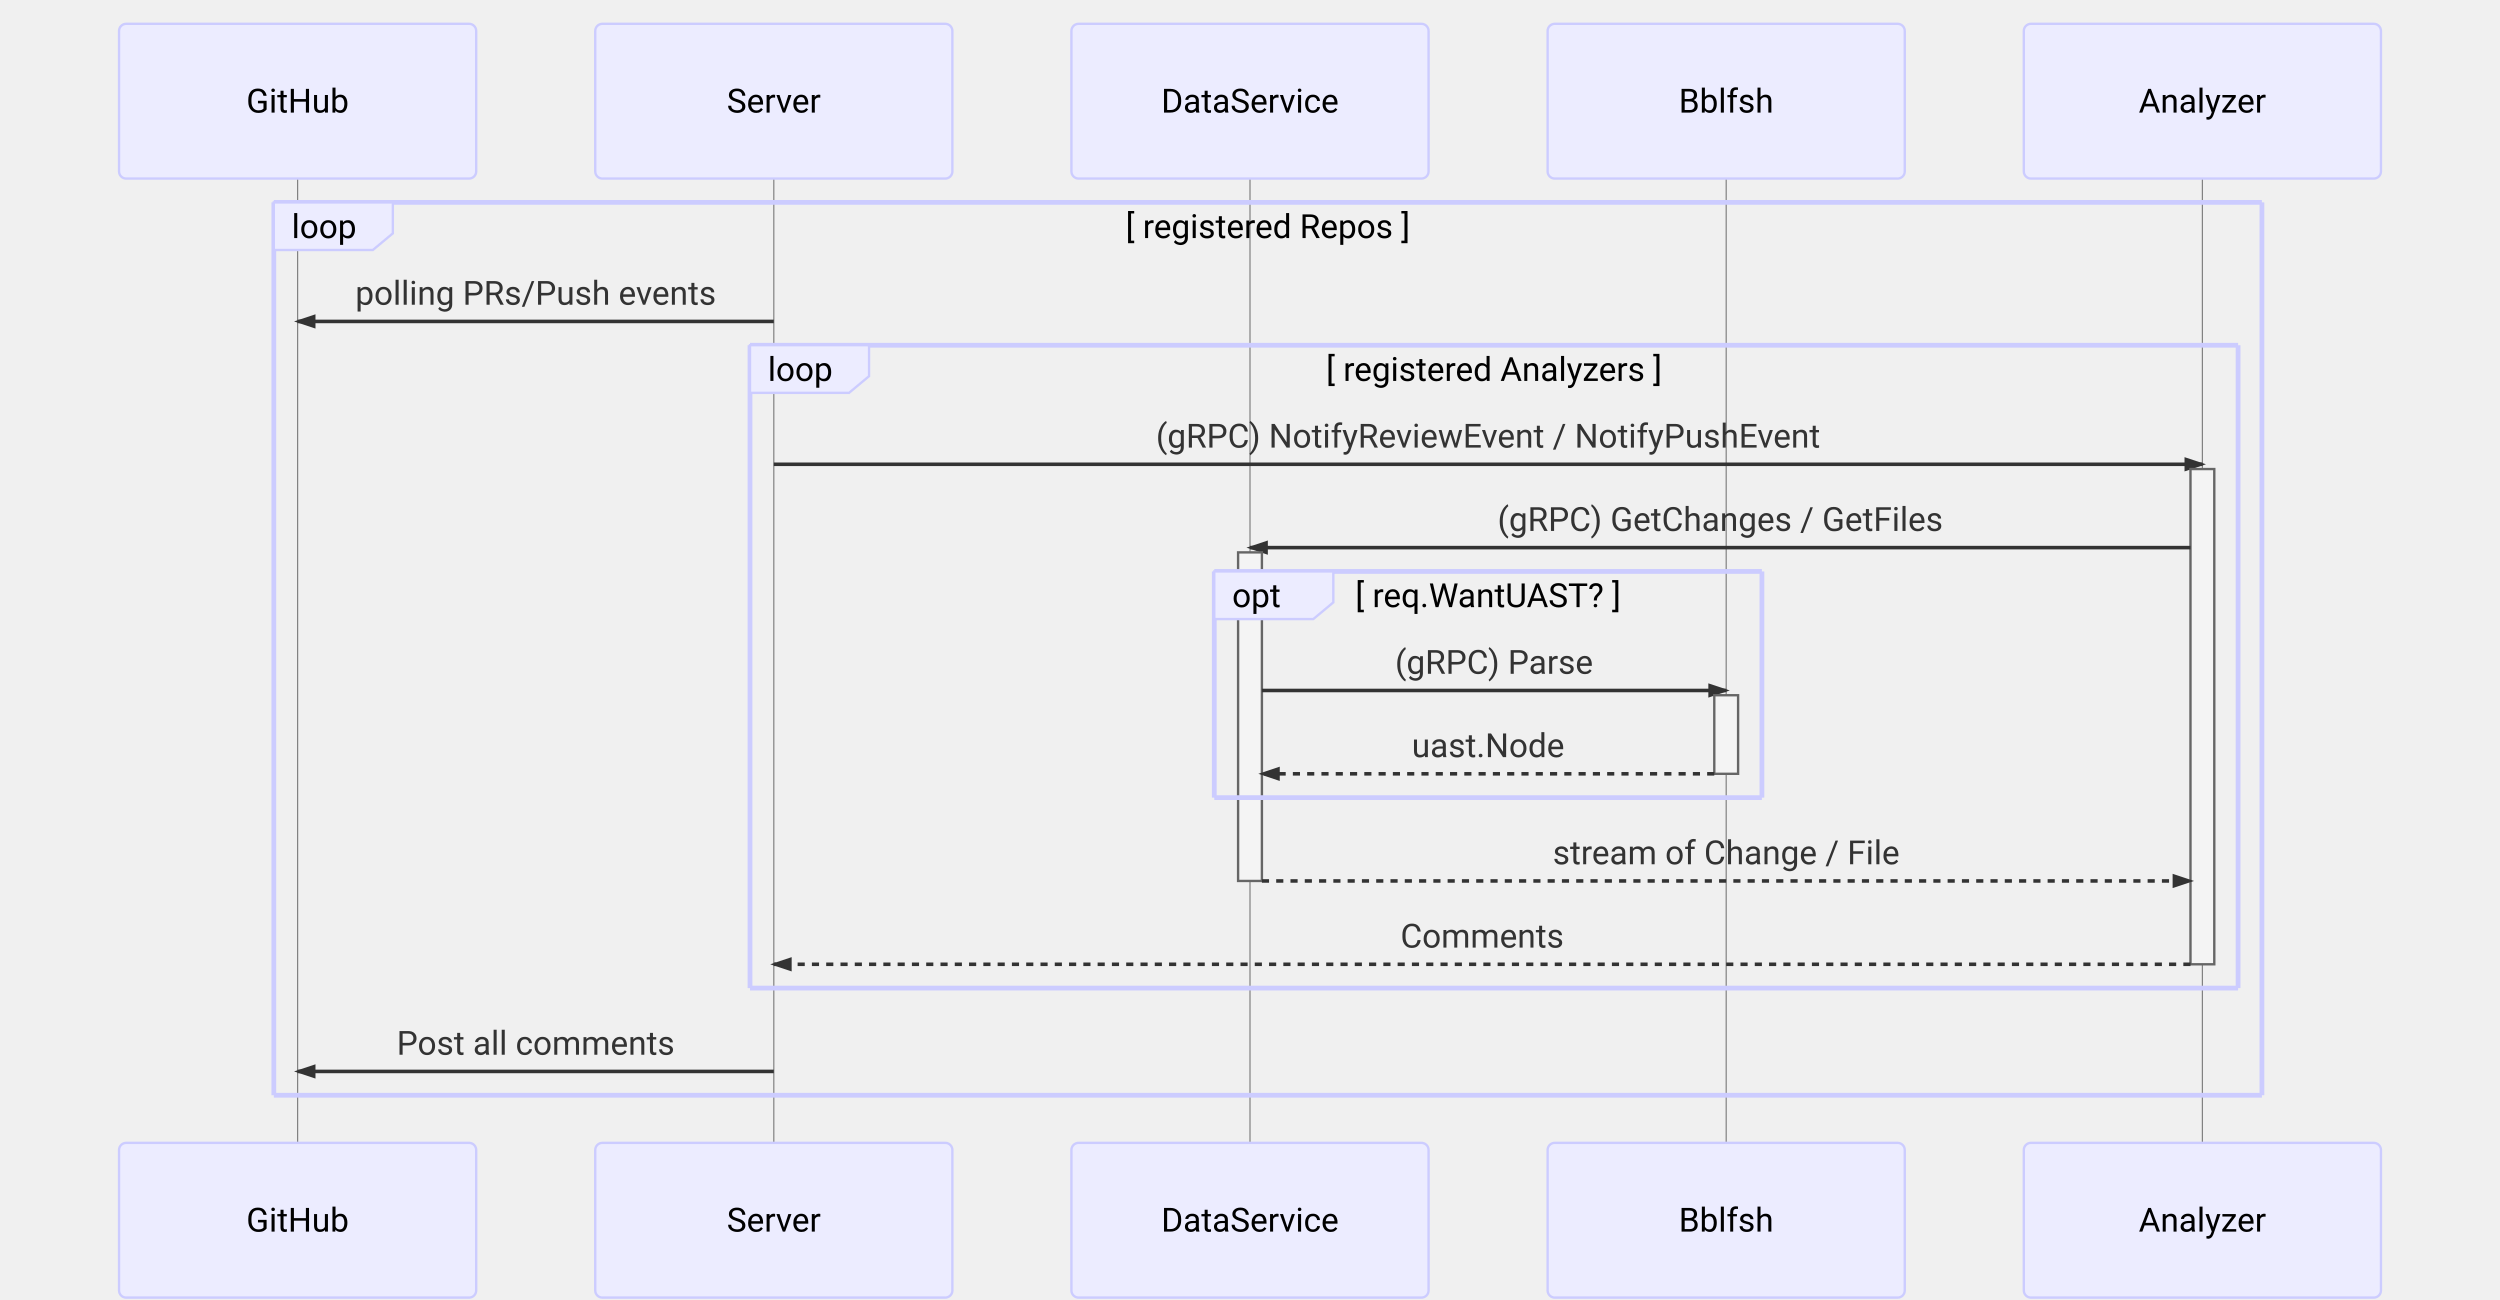
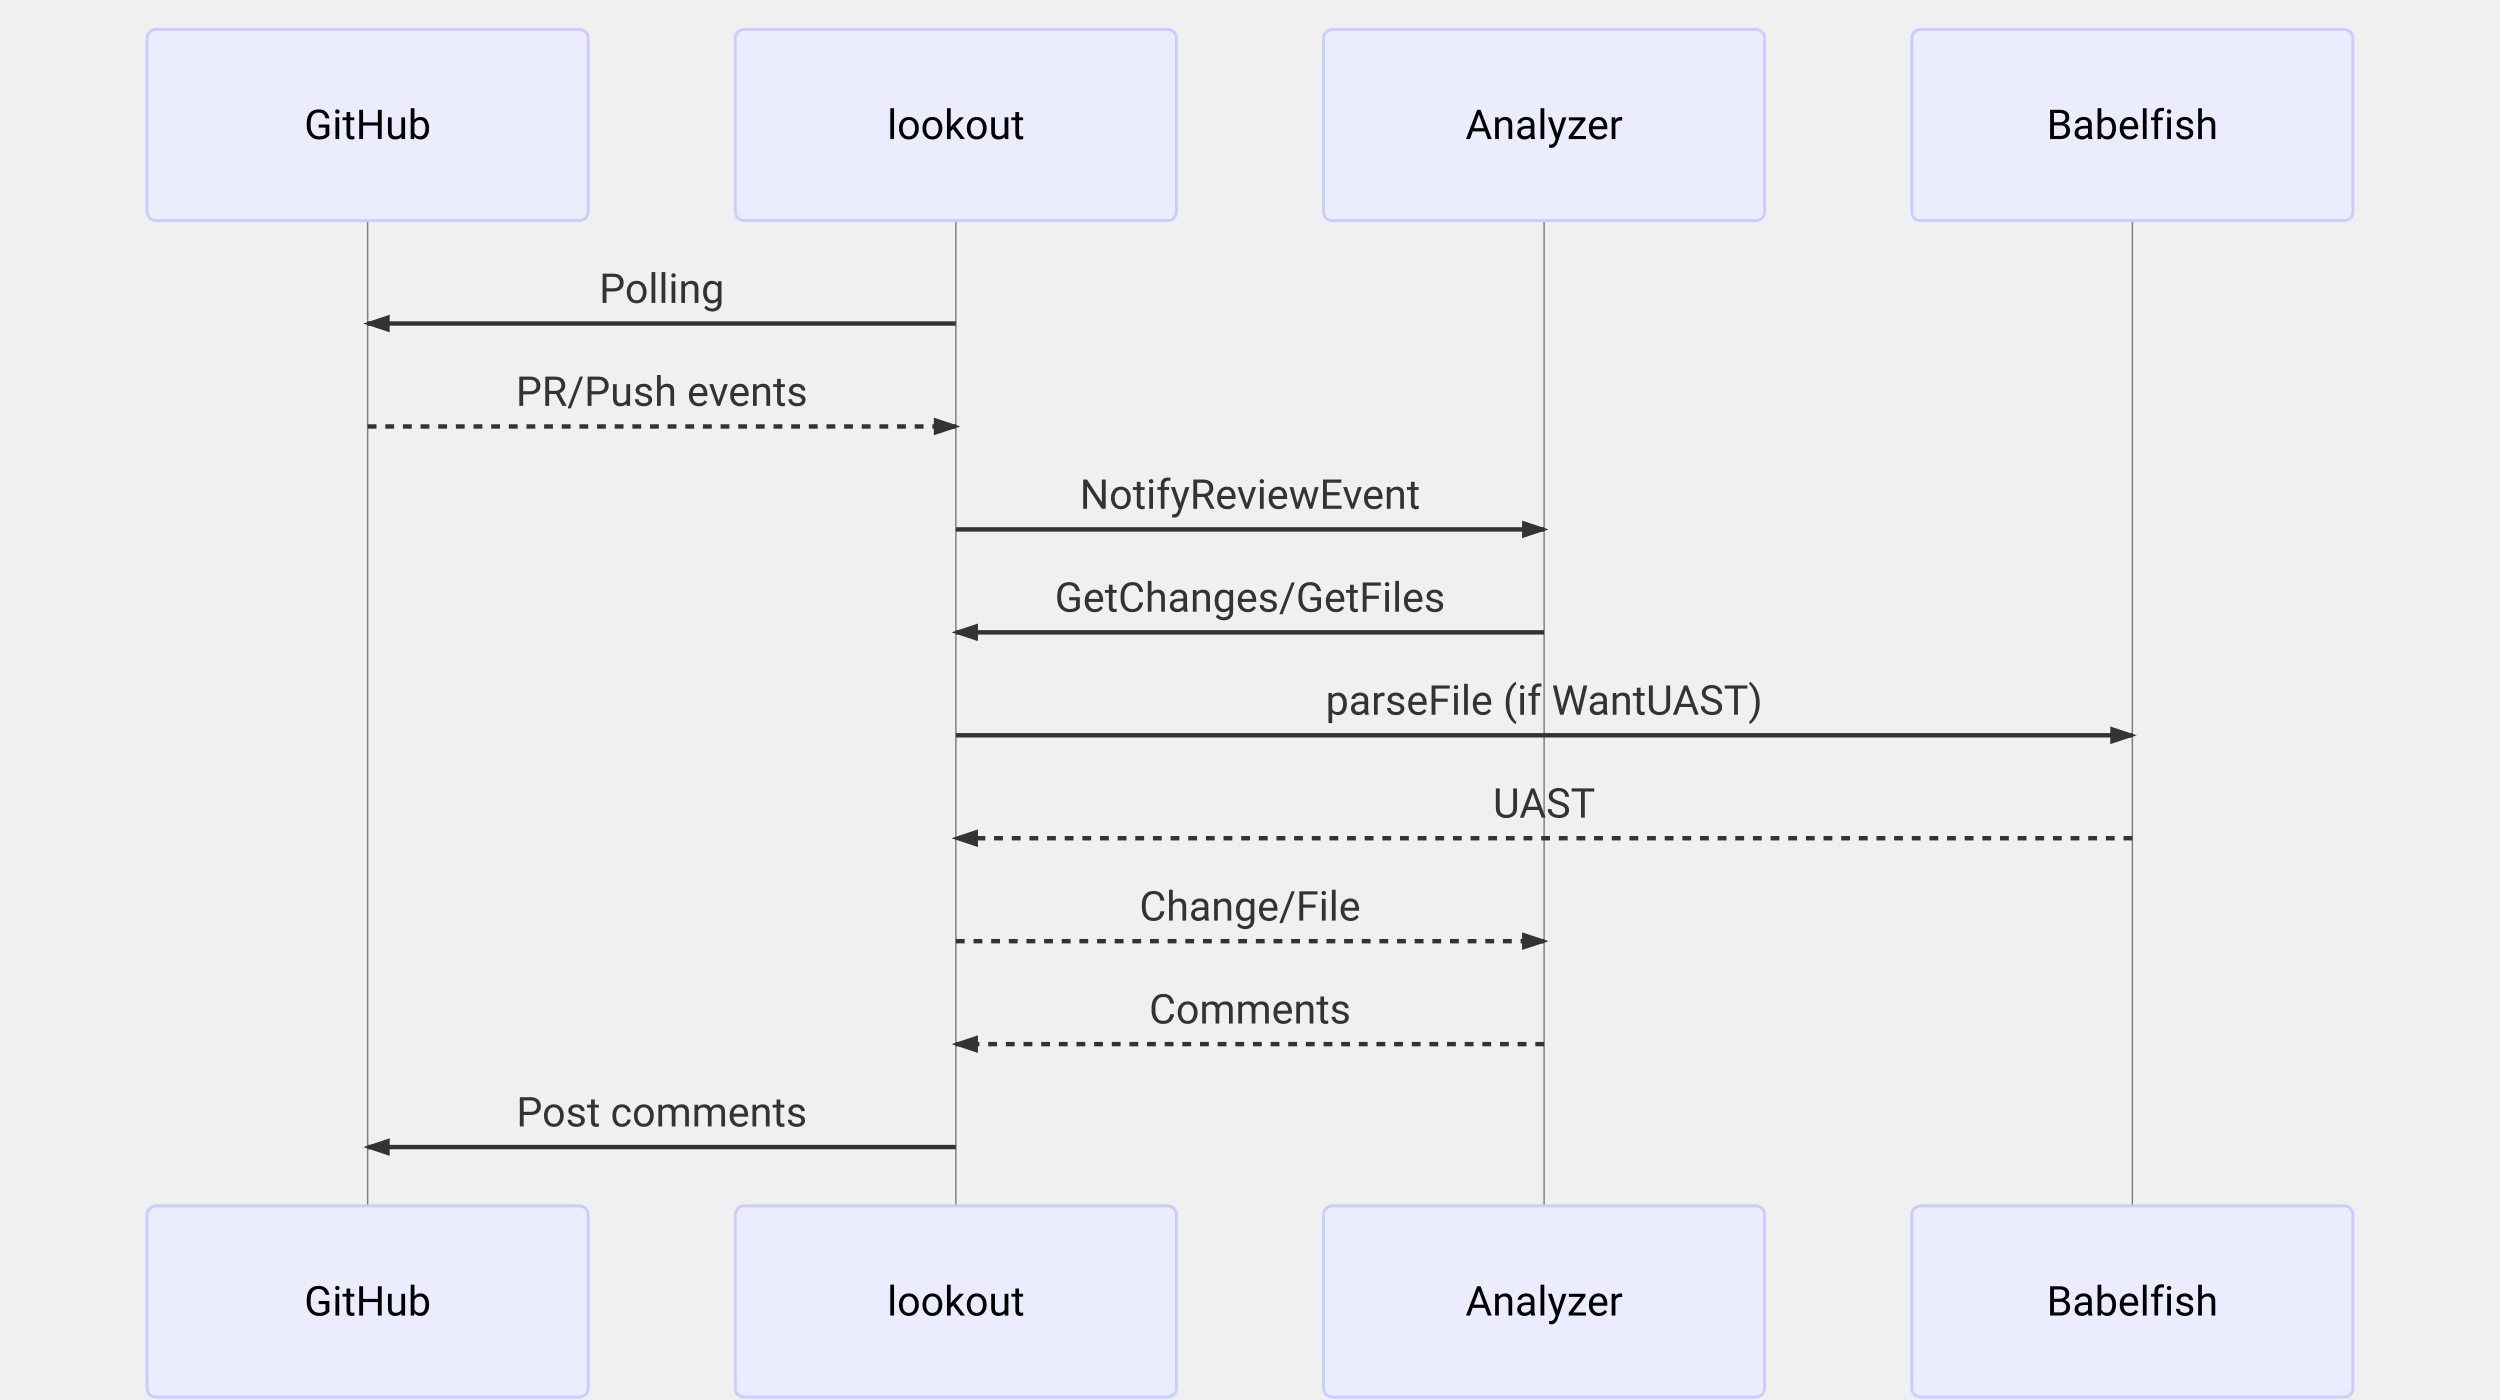
- <svg xmlns="http://www.w3.org/2000/svg" id="mermaid-1544726871658" width="100%" height="100%" style="max-width:1050px;" viewBox="-50 -10 1050 546">
+ <svg xmlns="http://www.w3.org/2000/svg" id="mermaid-1545256821914" width="100%" height="100%" style="max-width:850px;" viewBox="-50 -10 850 476">
  <style>


- #mermaid-1544726871658 .label {
+ #mermaid-1545256821914 .label {
  font-family: 'trebuchet ms', verdana, arial;
  color: #333; }

- #mermaid-1544726871658 .node rect,
- #mermaid-1544726871658 .node circle,
- #mermaid-1544726871658 .node ellipse,
- #mermaid-1544726871658 .node polygon {
+ #mermaid-1545256821914 .node rect,
+ #mermaid-1545256821914 .node circle,
+ #mermaid-1545256821914 .node ellipse,
+ #mermaid-1545256821914 .node polygon {
  fill: #ECECFF;
  stroke: #9370DB;
  stroke-width: 1px; }

- #mermaid-1544726871658 .node.clickable {
+ #mermaid-1545256821914 .node.clickable {
  cursor: pointer; }

- #mermaid-1544726871658 .arrowheadPath {
+ #mermaid-1545256821914 .arrowheadPath {
  fill: #333333; }

- #mermaid-1544726871658 .edgePath .path {
+ #mermaid-1545256821914 .edgePath .path {
  stroke: #333333;
  stroke-width: 1.5px; }

- #mermaid-1544726871658 .edgeLabel {
+ #mermaid-1545256821914 .edgeLabel {
  background-color: #e8e8e8; }

- #mermaid-1544726871658 .cluster rect {
+ #mermaid-1545256821914 .cluster rect {
  fill: #ffffde !important;
  stroke: #aaaa33 !important;
  stroke-width: 1px !important; }

- #mermaid-1544726871658 .cluster text {
-   fill: #333; }
- 
- #mermaid-1544726871658 div.mermaidTooltip {
+ #mermaid-1545256821914 .cluster text {
+   fill: #333; }
+ 
+ #mermaid-1545256821914 div.mermaidTooltip {
  position: absolute;
  text-align: center;
  max-width: 200px;
  padding: 2px;
  font-family: 'trebuchet ms', verdana, arial;
  font-size: 12px;
  background: #ffffde;
  border: 1px solid #aaaa33;
  border-radius: 2px;
  pointer-events: none;
  z-index: 100; }

- #mermaid-1544726871658 .actor {
+ #mermaid-1545256821914 .actor {
  stroke: #CCCCFF;
  fill: #ECECFF; }

- #mermaid-1544726871658 text.actor {
+ #mermaid-1545256821914 text.actor {
  fill: black;
  stroke: none; }

- #mermaid-1544726871658 .actor-line {
+ #mermaid-1545256821914 .actor-line {
  stroke: grey; }

- #mermaid-1544726871658 .messageLine0 {
+ #mermaid-1545256821914 .messageLine0 {
  stroke-width: 1.5;
  stroke-dasharray: '2 2';
  marker-end: 'url(#arrowhead)';
  stroke: #333; }

- #mermaid-1544726871658 .messageLine1 {
+ #mermaid-1545256821914 .messageLine1 {
  stroke-width: 1.5;
  stroke-dasharray: '2 2';
  stroke: #333; }

- #mermaid-1544726871658 #arrowhead {
-   fill: #333; }
- 
- #mermaid-1544726871658 #crosshead path {
+ #mermaid-1545256821914 #arrowhead {
+   fill: #333; }
+ 
+ #mermaid-1545256821914 #crosshead path {
  fill: #333 !important;
  stroke: #333 !important; }

- #mermaid-1544726871658 .messageText {
+ #mermaid-1545256821914 .messageText {
  fill: #333;
  stroke: none; }

- #mermaid-1544726871658 .labelBox {
+ #mermaid-1545256821914 .labelBox {
  stroke: #CCCCFF;
  fill: #ECECFF; }

- #mermaid-1544726871658 .labelText {
+ #mermaid-1545256821914 .labelText {
  fill: black;
  stroke: none; }

- #mermaid-1544726871658 .loopText {
+ #mermaid-1545256821914 .loopText {
  fill: black;
  stroke: none; }

- #mermaid-1544726871658 .loopLine {
+ #mermaid-1545256821914 .loopLine {
  stroke-width: 2;
  stroke-dasharray: '2 2';
  marker-end: 'url(#arrowhead)';
  stroke: #CCCCFF; }

- #mermaid-1544726871658 .note {
+ #mermaid-1545256821914 .note {
  stroke: #aaaa33;
  fill: #fff5ad; }

- #mermaid-1544726871658 .noteText {
+ #mermaid-1545256821914 .noteText {
  fill: black;
  stroke: none;
  font-family: 'trebuchet ms', verdana, arial;
  font-size: 14px; }


- #mermaid-1544726871658 .section {
+ #mermaid-1545256821914 .section {
  stroke: none;
  opacity: 0.2; }

- #mermaid-1544726871658 .section0 {
+ #mermaid-1545256821914 .section0 {
  fill: rgba(102, 102, 255, 0.49); }

- #mermaid-1544726871658 .section2 {
+ #mermaid-1545256821914 .section2 {
  fill: #fff400; }

- #mermaid-1544726871658 .section1,
- #mermaid-1544726871658 .section3 {
+ #mermaid-1545256821914 .section1,
+ #mermaid-1545256821914 .section3 {
  fill: white;
  opacity: 0.2; }

- #mermaid-1544726871658 .sectionTitle0 {
-   fill: #333; }
- 
- #mermaid-1544726871658 .sectionTitle1 {
-   fill: #333; }
- 
- #mermaid-1544726871658 .sectionTitle2 {
-   fill: #333; }
- 
- #mermaid-1544726871658 .sectionTitle3 {
-   fill: #333; }
- 
- #mermaid-1544726871658 .sectionTitle {
+ #mermaid-1545256821914 .sectionTitle0 {
+   fill: #333; }
+ 
+ #mermaid-1545256821914 .sectionTitle1 {
+   fill: #333; }
+ 
+ #mermaid-1545256821914 .sectionTitle2 {
+   fill: #333; }
+ 
+ #mermaid-1545256821914 .sectionTitle3 {
+   fill: #333; }
+ 
+ #mermaid-1545256821914 .sectionTitle {
  text-anchor: start;
  font-size: 11px;
  text-height: 14px; }


- #mermaid-1544726871658 .grid .tick {
+ #mermaid-1545256821914 .grid .tick {
  stroke: lightgrey;
  opacity: 0.3;
  shape-rendering: crispEdges; }

- #mermaid-1544726871658 .grid path {
+ #mermaid-1545256821914 .grid path {
  stroke-width: 0; }


- #mermaid-1544726871658 .today {
+ #mermaid-1545256821914 .today {
  fill: none;
  stroke: red;
  stroke-width: 2px; }



- #mermaid-1544726871658 .task {
+ #mermaid-1545256821914 .task {
  stroke-width: 2; }

- #mermaid-1544726871658 .taskText {
+ #mermaid-1545256821914 .taskText {
  text-anchor: middle;
  font-size: 11px; }

- #mermaid-1544726871658 .taskTextOutsideRight {
+ #mermaid-1545256821914 .taskTextOutsideRight {
  fill: black;
  text-anchor: start;
  font-size: 11px; }

- #mermaid-1544726871658 .taskTextOutsideLeft {
+ #mermaid-1545256821914 .taskTextOutsideLeft {
  fill: black;
  text-anchor: end;
  font-size: 11px; }


- #mermaid-1544726871658 .taskText0,
- #mermaid-1544726871658 .taskText1,
- #mermaid-1544726871658 .taskText2,
- #mermaid-1544726871658 .taskText3 {
+ #mermaid-1545256821914 .taskText0,
+ #mermaid-1545256821914 .taskText1,
+ #mermaid-1545256821914 .taskText2,
+ #mermaid-1545256821914 .taskText3 {
  fill: white; }

- #mermaid-1544726871658 .task0,
- #mermaid-1544726871658 .task1,
- #mermaid-1544726871658 .task2,
- #mermaid-1544726871658 .task3 {
+ #mermaid-1545256821914 .task0,
+ #mermaid-1545256821914 .task1,
+ #mermaid-1545256821914 .task2,
+ #mermaid-1545256821914 .task3 {
  fill: #8a90dd;
  stroke: #534fbc; }

- #mermaid-1544726871658 .taskTextOutside0,
- #mermaid-1544726871658 .taskTextOutside2 {
+ #mermaid-1545256821914 .taskTextOutside0,
+ #mermaid-1545256821914 .taskTextOutside2 {
  fill: black; }

- #mermaid-1544726871658 .taskTextOutside1,
- #mermaid-1544726871658 .taskTextOutside3 {
+ #mermaid-1545256821914 .taskTextOutside1,
+ #mermaid-1545256821914 .taskTextOutside3 {
  fill: black; }


- #mermaid-1544726871658 .active0,
- #mermaid-1544726871658 .active1,
- #mermaid-1544726871658 .active2,
- #mermaid-1544726871658 .active3 {
+ #mermaid-1545256821914 .active0,
+ #mermaid-1545256821914 .active1,
+ #mermaid-1545256821914 .active2,
+ #mermaid-1545256821914 .active3 {
  fill: #bfc7ff;
  stroke: #534fbc; }

- #mermaid-1544726871658 .activeText0,
- #mermaid-1544726871658 .activeText1,
- #mermaid-1544726871658 .activeText2,
- #mermaid-1544726871658 .activeText3 {
+ #mermaid-1545256821914 .activeText0,
+ #mermaid-1545256821914 .activeText1,
+ #mermaid-1545256821914 .activeText2,
+ #mermaid-1545256821914 .activeText3 {
  fill: black !important; }


- #mermaid-1544726871658 .done0,
- #mermaid-1544726871658 .done1,
- #mermaid-1544726871658 .done2,
- #mermaid-1544726871658 .done3 {
+ #mermaid-1545256821914 .done0,
+ #mermaid-1545256821914 .done1,
+ #mermaid-1545256821914 .done2,
+ #mermaid-1545256821914 .done3 {
  stroke: grey;
  fill: lightgrey;
  stroke-width: 2; }

- #mermaid-1544726871658 .doneText0,
- #mermaid-1544726871658 .doneText1,
- #mermaid-1544726871658 .doneText2,
- #mermaid-1544726871658 .doneText3 {
+ #mermaid-1545256821914 .doneText0,
+ #mermaid-1545256821914 .doneText1,
+ #mermaid-1545256821914 .doneText2,
+ #mermaid-1545256821914 .doneText3 {
  fill: black !important; }


- #mermaid-1544726871658 .crit0,
- #mermaid-1544726871658 .crit1,
- #mermaid-1544726871658 .crit2,
- #mermaid-1544726871658 .crit3 {
+ #mermaid-1545256821914 .crit0,
+ #mermaid-1545256821914 .crit1,
+ #mermaid-1545256821914 .crit2,
+ #mermaid-1545256821914 .crit3 {
  stroke: #ff8888;
  fill: red;
  stroke-width: 2; }

- #mermaid-1544726871658 .activeCrit0,
- #mermaid-1544726871658 .activeCrit1,
- #mermaid-1544726871658 .activeCrit2,
- #mermaid-1544726871658 .activeCrit3 {
+ #mermaid-1545256821914 .activeCrit0,
+ #mermaid-1545256821914 .activeCrit1,
+ #mermaid-1545256821914 .activeCrit2,
+ #mermaid-1545256821914 .activeCrit3 {
  stroke: #ff8888;
  fill: #bfc7ff;
  stroke-width: 2; }

- #mermaid-1544726871658 .doneCrit0,
- #mermaid-1544726871658 .doneCrit1,
- #mermaid-1544726871658 .doneCrit2,
- #mermaid-1544726871658 .doneCrit3 {
+ #mermaid-1545256821914 .doneCrit0,
+ #mermaid-1545256821914 .doneCrit1,
+ #mermaid-1545256821914 .doneCrit2,
+ #mermaid-1545256821914 .doneCrit3 {
  stroke: #ff8888;
  fill: lightgrey;
  stroke-width: 2;
  cursor: pointer;
  shape-rendering: crispEdges; }

- #mermaid-1544726871658 .doneCritText0,
- #mermaid-1544726871658 .doneCritText1,
- #mermaid-1544726871658 .doneCritText2,
- #mermaid-1544726871658 .doneCritText3 {
+ #mermaid-1545256821914 .doneCritText0,
+ #mermaid-1545256821914 .doneCritText1,
+ #mermaid-1545256821914 .doneCritText2,
+ #mermaid-1545256821914 .doneCritText3 {
  fill: black !important; }

- #mermaid-1544726871658 .activeCritText0,
- #mermaid-1544726871658 .activeCritText1,
- #mermaid-1544726871658 .activeCritText2,
- #mermaid-1544726871658 .activeCritText3 {
+ #mermaid-1545256821914 .activeCritText0,
+ #mermaid-1545256821914 .activeCritText1,
+ #mermaid-1545256821914 .activeCritText2,
+ #mermaid-1545256821914 .activeCritText3 {
  fill: black !important; }

- #mermaid-1544726871658 .titleText {
+ #mermaid-1545256821914 .titleText {
  text-anchor: middle;
  font-size: 18px;
  fill: black; }

- #mermaid-1544726871658 g.classGroup text {
+ #mermaid-1545256821914 g.classGroup text {
  fill: #9370DB;
  stroke: none;
  font-family: 'trebuchet ms', verdana, arial;
  font-size: 10px; }

- #mermaid-1544726871658 g.classGroup rect {
+ #mermaid-1545256821914 g.classGroup rect {
  fill: #ECECFF;
  stroke: #9370DB; }

- #mermaid-1544726871658 g.classGroup line {
-   stroke: #9370DB;
-   stroke-width: 1; }
- 
- #mermaid-1544726871658 .classLabel .box {
+ #mermaid-1545256821914 g.classGroup line {
+   stroke: #9370DB;
+   stroke-width: 1; }
+ 
+ #mermaid-1545256821914 .classLabel .box {
  stroke: none;
  stroke-width: 0;
  fill: #ECECFF;
  opacity: 0.5; }

- #mermaid-1544726871658 .classLabel .label {
+ #mermaid-1545256821914 .classLabel .label {
  fill: #9370DB;
  font-size: 10px; }

- #mermaid-1544726871658 .relation {
+ #mermaid-1545256821914 .relation {
  stroke: #9370DB;
  stroke-width: 1;
  fill: none; }

- #mermaid-1544726871658 #compositionStart {
-   fill: #9370DB;
-   stroke: #9370DB;
-   stroke-width: 1; }
- 
- #mermaid-1544726871658 #compositionEnd {
-   fill: #9370DB;
-   stroke: #9370DB;
-   stroke-width: 1; }
- 
- #mermaid-1544726871658 #aggregationStart {
+ #mermaid-1545256821914 #compositionStart {
+   fill: #9370DB;
+   stroke: #9370DB;
+   stroke-width: 1; }
+ 
+ #mermaid-1545256821914 #compositionEnd {
+   fill: #9370DB;
+   stroke: #9370DB;
+   stroke-width: 1; }
+ 
+ #mermaid-1545256821914 #aggregationStart {
  fill: #ECECFF;
  stroke: #9370DB;
  stroke-width: 1; }

- #mermaid-1544726871658 #aggregationEnd {
+ #mermaid-1545256821914 #aggregationEnd {
  fill: #ECECFF;
  stroke: #9370DB;
  stroke-width: 1; }

- #mermaid-1544726871658 #dependencyStart {
-   fill: #9370DB;
-   stroke: #9370DB;
-   stroke-width: 1; }
- 
- #mermaid-1544726871658 #dependencyEnd {
-   fill: #9370DB;
-   stroke: #9370DB;
-   stroke-width: 1; }
- 
- #mermaid-1544726871658 #extensionStart {
-   fill: #9370DB;
-   stroke: #9370DB;
-   stroke-width: 1; }
- 
- #mermaid-1544726871658 #extensionEnd {
-   fill: #9370DB;
-   stroke: #9370DB;
-   stroke-width: 1; }
- 
- #mermaid-1544726871658 .commit-id,
- #mermaid-1544726871658 .commit-msg,
- #mermaid-1544726871658 .branch-label {
+ #mermaid-1545256821914 #dependencyStart {
+   fill: #9370DB;
+   stroke: #9370DB;
+   stroke-width: 1; }
+ 
+ #mermaid-1545256821914 #dependencyEnd {
+   fill: #9370DB;
+   stroke: #9370DB;
+   stroke-width: 1; }
+ 
+ #mermaid-1545256821914 #extensionStart {
+   fill: #9370DB;
+   stroke: #9370DB;
+   stroke-width: 1; }
+ 
+ #mermaid-1545256821914 #extensionEnd {
+   fill: #9370DB;
+   stroke: #9370DB;
+   stroke-width: 1; }
+ 
+ #mermaid-1545256821914 .commit-id,
+ #mermaid-1545256821914 .commit-msg,
+ #mermaid-1545256821914 .branch-label {
  fill: lightgrey;
  color: lightgrey; }
</style>
-   <style>#mermaid-1544726871658 {
+   <style>#mermaid-1545256821914 {
    color: rgba(0, 0, 0, 0.65);
    font: normal normal 400 normal 14px / 21px "Monospaced Number", "Chinese Quote", -apple-system, BlinkMacSystemFont, "Segoe UI", Roboto, "PingFang SC", "Hiragino Sans GB", "Microsoft YaHei", "Helvetica Neue", Helvetica, Arial, sans-serif;
  }</style>
  <g />
  <g>
-     <line id="actor120" x1="75" y1="5" x2="75" y2="535" class="actor-line" stroke-width="0.5px" stroke="#999" />
+     <line id="actor0" x1="75" y1="5" x2="75" y2="465" class="actor-line" stroke-width="0.5px" stroke="#999" />
    <rect x="0" y="0" fill="#eaeaea" stroke="#666" width="150" height="65" rx="3" ry="3" class="actor" />
    <text x="75" y="32.5" dominant-baseline="central" alignment-baseline="central" class="actor" style="text-anchor: middle;">
      <tspan x="75" dy="0">GitHub</tspan>
    </text>
  </g>
  <g>
-     <line id="actor121" x1="275" y1="5" x2="275" y2="535" class="actor-line" stroke-width="0.5px" stroke="#999" />
+     <line id="actor1" x1="275" y1="5" x2="275" y2="465" class="actor-line" stroke-width="0.5px" stroke="#999" />
    <rect x="200" y="0" fill="#eaeaea" stroke="#666" width="150" height="65" rx="3" ry="3" class="actor" />
    <text x="275" y="32.5" dominant-baseline="central" alignment-baseline="central" class="actor" style="text-anchor: middle;">
-       <tspan x="275" dy="0">Server</tspan>
-     </text>
-   </g>
-   <g>
-     <line id="actor122" x1="475" y1="5" x2="475" y2="535" class="actor-line" stroke-width="0.5px" stroke="#999" />
+       <tspan x="275" dy="0">lookout</tspan>
+     </text>
+   </g>
+   <g>
+     <line id="actor2" x1="475" y1="5" x2="475" y2="465" class="actor-line" stroke-width="0.5px" stroke="#999" />
    <rect x="400" y="0" fill="#eaeaea" stroke="#666" width="150" height="65" rx="3" ry="3" class="actor" />
    <text x="475" y="32.5" dominant-baseline="central" alignment-baseline="central" class="actor" style="text-anchor: middle;">
-       <tspan x="475" dy="0">DataService</tspan>
-     </text>
-   </g>
-   <g>
-     <line id="actor123" x1="675" y1="5" x2="675" y2="535" class="actor-line" stroke-width="0.5px" stroke="#999" />
+       <tspan x="475" dy="0">Analyzer</tspan>
+     </text>
+   </g>
+   <g>
+     <line id="actor3" x1="675" y1="5" x2="675" y2="465" class="actor-line" stroke-width="0.5px" stroke="#999" />
    <rect x="600" y="0" fill="#eaeaea" stroke="#666" width="150" height="65" rx="3" ry="3" class="actor" />
    <text x="675" y="32.5" dominant-baseline="central" alignment-baseline="central" class="actor" style="text-anchor: middle;">
-       <tspan x="675" dy="0">Bblfsh</tspan>
-     </text>
-   </g>
-   <g>
-     <line id="actor124" x1="875" y1="5" x2="875" y2="535" class="actor-line" stroke-width="0.5px" stroke="#999" />
-     <rect x="800" y="0" fill="#eaeaea" stroke="#666" width="150" height="65" rx="3" ry="3" class="actor" />
-     <text x="875" y="32.5" dominant-baseline="central" alignment-baseline="central" class="actor" style="text-anchor: middle;">
-       <tspan x="875" dy="0">Analyzer</tspan>
+       <tspan x="675" dy="0">Babelfish</tspan>
    </text>
  </g>
  <defs>
    <marker id="arrowhead" refX="5" refY="2" markerWidth="6" markerHeight="4" orient="auto">
      <path d="M 0,0 V 4 L6,2 Z" />
    </marker>
  </defs>
  <defs>
    <marker id="crosshead" markerWidth="15" markerHeight="8" orient="auto" refX="16" refY="4">
      <path fill="black" stroke="#000000" stroke-width="1px" d="M 9,2 V 6 L16,4 Z" style="stroke-dasharray: 0, 0;" />
      <path fill="none" stroke="#000000" stroke-width="1px" d="M 0,1 L 6,7 M 6,1 L 0,7" style="stroke-dasharray: 0, 0;" />
    </marker>
  </defs>
  <g>
-     <text x="175" y="118" class="messageText" style="text-anchor: middle;">polling PRs/Push events</text>
-     <line x1="275" y1="125" x2="75" y2="125" class="messageLine0" stroke-width="2" stroke="black" marker-end="url(#arrowhead)" style="fill: none;" />
-   </g>
-   <g>
-     <text x="575" y="178" class="messageText" style="text-anchor: middle;">(gRPC) NotifyReviewEvent / NotifyPushEvent</text>
-     <line x1="275" y1="185" x2="875" y2="185" class="messageLine0" stroke-width="2" stroke="black" marker-end="url(#arrowhead)" style="fill: none;" />
-   </g>
-   <g>
-     <rect x="870" y="187" fill="#f4f4f4" stroke="#666" width="10" height="208" rx="0" ry="0" />
-   </g>
-   <g>
-     <text x="672.5" y="213" class="messageText" style="text-anchor: middle;">(gRPC) GetChanges / GetFiles</text>
-     <line x1="870" y1="220" x2="475" y2="220" class="messageLine0" stroke-width="2" stroke="black" marker-end="url(#arrowhead)" style="fill: none;" />
-   </g>
-   <g>
-     <rect x="470" y="222" fill="#f4f4f4" stroke="#666" width="10" height="138" rx="0" ry="0" />
-   </g>
-   <g>
-     <text x="577.5" y="273" class="messageText" style="text-anchor: middle;">(gRPC) Parse</text>
-     <line x1="480" y1="280" x2="675" y2="280" class="messageLine0" stroke-width="2" stroke="black" marker-end="url(#arrowhead)" style="fill: none;" />
-   </g>
-   <g>
-     <rect x="670" y="282" fill="#f4f4f4" stroke="#666" width="10" height="33" rx="0" ry="0" />
-   </g>
-   <g>
-     <text x="575" y="308" class="messageText" style="text-anchor: middle;">uast.Node</text>
-     <line x1="670" y1="315" x2="480" y2="315" class="messageLine1" stroke-width="2" stroke="black" marker-end="url(#arrowhead)" style="stroke-dasharray: 3, 3; fill: none;" />
-   </g>
-   <g>
-     <line x1="460" y1="230" x2="690" y2="230" class="loopLine" />
-     <line x1="690" y1="230" x2="690" y2="325" class="loopLine" />
-     <line x1="460" y1="325" x2="690" y2="325" class="loopLine" />
-     <line x1="460" y1="230" x2="460" y2="325" class="loopLine" />
-     <polygon points="460,230 510,230 510,243 501.6,250 460,250" class="labelBox" />
-     <text x="467.5" y="245" fill="black" class="labelText">
-       <tspan x="467.5" fill="black">opt</tspan>
-     </text>
-     <text x="575" y="245" fill="black" class="loopText" style="text-anchor: middle;">
-       <tspan x="575" fill="black">[ req.WantUAST? ]</tspan>
-     </text>
-   </g>
-   <g>
-     <text x="675" y="353" class="messageText" style="text-anchor: middle;">stream of Change / File</text>
-     <line x1="480" y1="360" x2="870" y2="360" class="messageLine1" stroke-width="2" stroke="black" marker-end="url(#arrowhead)" style="stroke-dasharray: 3, 3; fill: none;" />
-   </g>
-   <g>
-     <text x="572.5" y="388" class="messageText" style="text-anchor: middle;">Comments</text>
-     <line x1="870" y1="395" x2="275" y2="395" class="messageLine1" stroke-width="2" stroke="black" marker-end="url(#arrowhead)" style="stroke-dasharray: 3, 3; fill: none;" />
-   </g>
-   <g>
-     <line x1="265" y1="135" x2="890" y2="135" class="loopLine" />
-     <line x1="890" y1="135" x2="890" y2="405" class="loopLine" />
-     <line x1="265" y1="405" x2="890" y2="405" class="loopLine" />
-     <line x1="265" y1="135" x2="265" y2="405" class="loopLine" />
-     <polygon points="265,135 315,135 315,148 306.6,155 265,155" class="labelBox" />
-     <text x="272.5" y="150" fill="black" class="labelText">
-       <tspan x="272.5" fill="black">loop</tspan>
-     </text>
-     <text x="577.5" y="150" fill="black" class="loopText" style="text-anchor: middle;">
-       <tspan x="577.5" fill="black">[ registered Analyzers ]</tspan>
-     </text>
-   </g>
-   <g>
-     <text x="175" y="433" class="messageText" style="text-anchor: middle;">Post all comments</text>
-     <line x1="275" y1="440" x2="75" y2="440" class="messageLine0" stroke-width="2" stroke="black" marker-end="url(#arrowhead)" style="fill: none;" />
-   </g>
-   <g>
-     <line x1="65" y1="75" x2="900" y2="75" class="loopLine" />
-     <line x1="900" y1="75" x2="900" y2="450" class="loopLine" />
-     <line x1="65" y1="450" x2="900" y2="450" class="loopLine" />
-     <line x1="65" y1="75" x2="65" y2="450" class="loopLine" />
-     <polygon points="65,75 115,75 115,88 106.6,95 65,95" class="labelBox" />
-     <text x="72.5" y="90" fill="black" class="labelText">
-       <tspan x="72.5" fill="black">loop</tspan>
-     </text>
-     <text x="482.5" y="90" fill="black" class="loopText" style="text-anchor: middle;">
-       <tspan x="482.5" fill="black">[ registered Repos ]</tspan>
-     </text>
-   </g>
-   <g>
-     <rect x="0" y="470" fill="#eaeaea" stroke="#666" width="150" height="65" rx="3" ry="3" class="actor" />
-     <text x="75" y="502.5" dominant-baseline="central" alignment-baseline="central" class="actor" style="text-anchor: middle;">
+     <text x="175" y="93" class="messageText" style="text-anchor: middle;">Polling</text>
+     <line x1="275" y1="100" x2="75" y2="100" class="messageLine0" stroke-width="2" stroke="black" marker-end="url(#arrowhead)" style="fill: none;" />
+   </g>
+   <g>
+     <text x="175" y="128" class="messageText" style="text-anchor: middle;">PR/Push events</text>
+     <line x1="75" y1="135" x2="275" y2="135" class="messageLine1" stroke-width="2" stroke="black" marker-end="url(#arrowhead)" style="stroke-dasharray: 3, 3; fill: none;" />
+   </g>
+   <g>
+     <text x="375" y="163" class="messageText" style="text-anchor: middle;">NotifyReviewEvent</text>
+     <line x1="275" y1="170" x2="475" y2="170" class="messageLine0" stroke-width="2" stroke="black" marker-end="url(#arrowhead)" style="fill: none;" />
+   </g>
+   <g>
+     <text x="375" y="198" class="messageText" style="text-anchor: middle;">GetChanges/GetFiles</text>
+     <line x1="475" y1="205" x2="275" y2="205" class="messageLine0" stroke-width="2" stroke="black" marker-end="url(#arrowhead)" style="fill: none;" />
+   </g>
+   <g>
+     <text x="475" y="233" class="messageText" style="text-anchor: middle;">parseFile (if WantUAST)</text>
+     <line x1="275" y1="240" x2="675" y2="240" class="messageLine0" stroke-width="2" stroke="black" marker-end="url(#arrowhead)" style="fill: none;" />
+   </g>
+   <g>
+     <text x="475" y="268" class="messageText" style="text-anchor: middle;">UAST</text>
+     <line x1="675" y1="275" x2="275" y2="275" class="messageLine1" stroke-width="2" stroke="black" marker-end="url(#arrowhead)" style="stroke-dasharray: 3, 3; fill: none;" />
+   </g>
+   <g>
+     <text x="375" y="303" class="messageText" style="text-anchor: middle;">Change/File</text>
+     <line x1="275" y1="310" x2="475" y2="310" class="messageLine1" stroke-width="2" stroke="black" marker-end="url(#arrowhead)" style="stroke-dasharray: 3, 3; fill: none;" />
+   </g>
+   <g>
+     <text x="375" y="338" class="messageText" style="text-anchor: middle;">Comments</text>
+     <line x1="475" y1="345" x2="275" y2="345" class="messageLine1" stroke-width="2" stroke="black" marker-end="url(#arrowhead)" style="stroke-dasharray: 3, 3; fill: none;" />
+   </g>
+   <g>
+     <text x="175" y="373" class="messageText" style="text-anchor: middle;">Post comments</text>
+     <line x1="275" y1="380" x2="75" y2="380" class="messageLine0" stroke-width="2" stroke="black" marker-end="url(#arrowhead)" style="fill: none;" />
+   </g>
+   <g>
+     <rect x="0" y="400" fill="#eaeaea" stroke="#666" width="150" height="65" rx="3" ry="3" class="actor" />
+     <text x="75" y="432.5" dominant-baseline="central" alignment-baseline="central" class="actor" style="text-anchor: middle;">
      <tspan x="75" dy="0">GitHub</tspan>
    </text>
  </g>
  <g>
-     <rect x="200" y="470" fill="#eaeaea" stroke="#666" width="150" height="65" rx="3" ry="3" class="actor" />
-     <text x="275" y="502.5" dominant-baseline="central" alignment-baseline="central" class="actor" style="text-anchor: middle;">
-       <tspan x="275" dy="0">Server</tspan>
-     </text>
-   </g>
-   <g>
-     <rect x="400" y="470" fill="#eaeaea" stroke="#666" width="150" height="65" rx="3" ry="3" class="actor" />
-     <text x="475" y="502.5" dominant-baseline="central" alignment-baseline="central" class="actor" style="text-anchor: middle;">
-       <tspan x="475" dy="0">DataService</tspan>
-     </text>
-   </g>
-   <g>
-     <rect x="600" y="470" fill="#eaeaea" stroke="#666" width="150" height="65" rx="3" ry="3" class="actor" />
-     <text x="675" y="502.5" dominant-baseline="central" alignment-baseline="central" class="actor" style="text-anchor: middle;">
-       <tspan x="675" dy="0">Bblfsh</tspan>
-     </text>
-   </g>
-   <g>
-     <rect x="800" y="470" fill="#eaeaea" stroke="#666" width="150" height="65" rx="3" ry="3" class="actor" />
-     <text x="875" y="502.5" dominant-baseline="central" alignment-baseline="central" class="actor" style="text-anchor: middle;">
-       <tspan x="875" dy="0">Analyzer</tspan>
+     <rect x="200" y="400" fill="#eaeaea" stroke="#666" width="150" height="65" rx="3" ry="3" class="actor" />
+     <text x="275" y="432.5" dominant-baseline="central" alignment-baseline="central" class="actor" style="text-anchor: middle;">
+       <tspan x="275" dy="0">lookout</tspan>
+     </text>
+   </g>
+   <g>
+     <rect x="400" y="400" fill="#eaeaea" stroke="#666" width="150" height="65" rx="3" ry="3" class="actor" />
+     <text x="475" y="432.5" dominant-baseline="central" alignment-baseline="central" class="actor" style="text-anchor: middle;">
+       <tspan x="475" dy="0">Analyzer</tspan>
+     </text>
+   </g>
+   <g>
+     <rect x="600" y="400" fill="#eaeaea" stroke="#666" width="150" height="65" rx="3" ry="3" class="actor" />
+     <text x="675" y="432.5" dominant-baseline="central" alignment-baseline="central" class="actor" style="text-anchor: middle;">
+       <tspan x="675" dy="0">Babelfish</tspan>
    </text>
  </g>
</svg>
